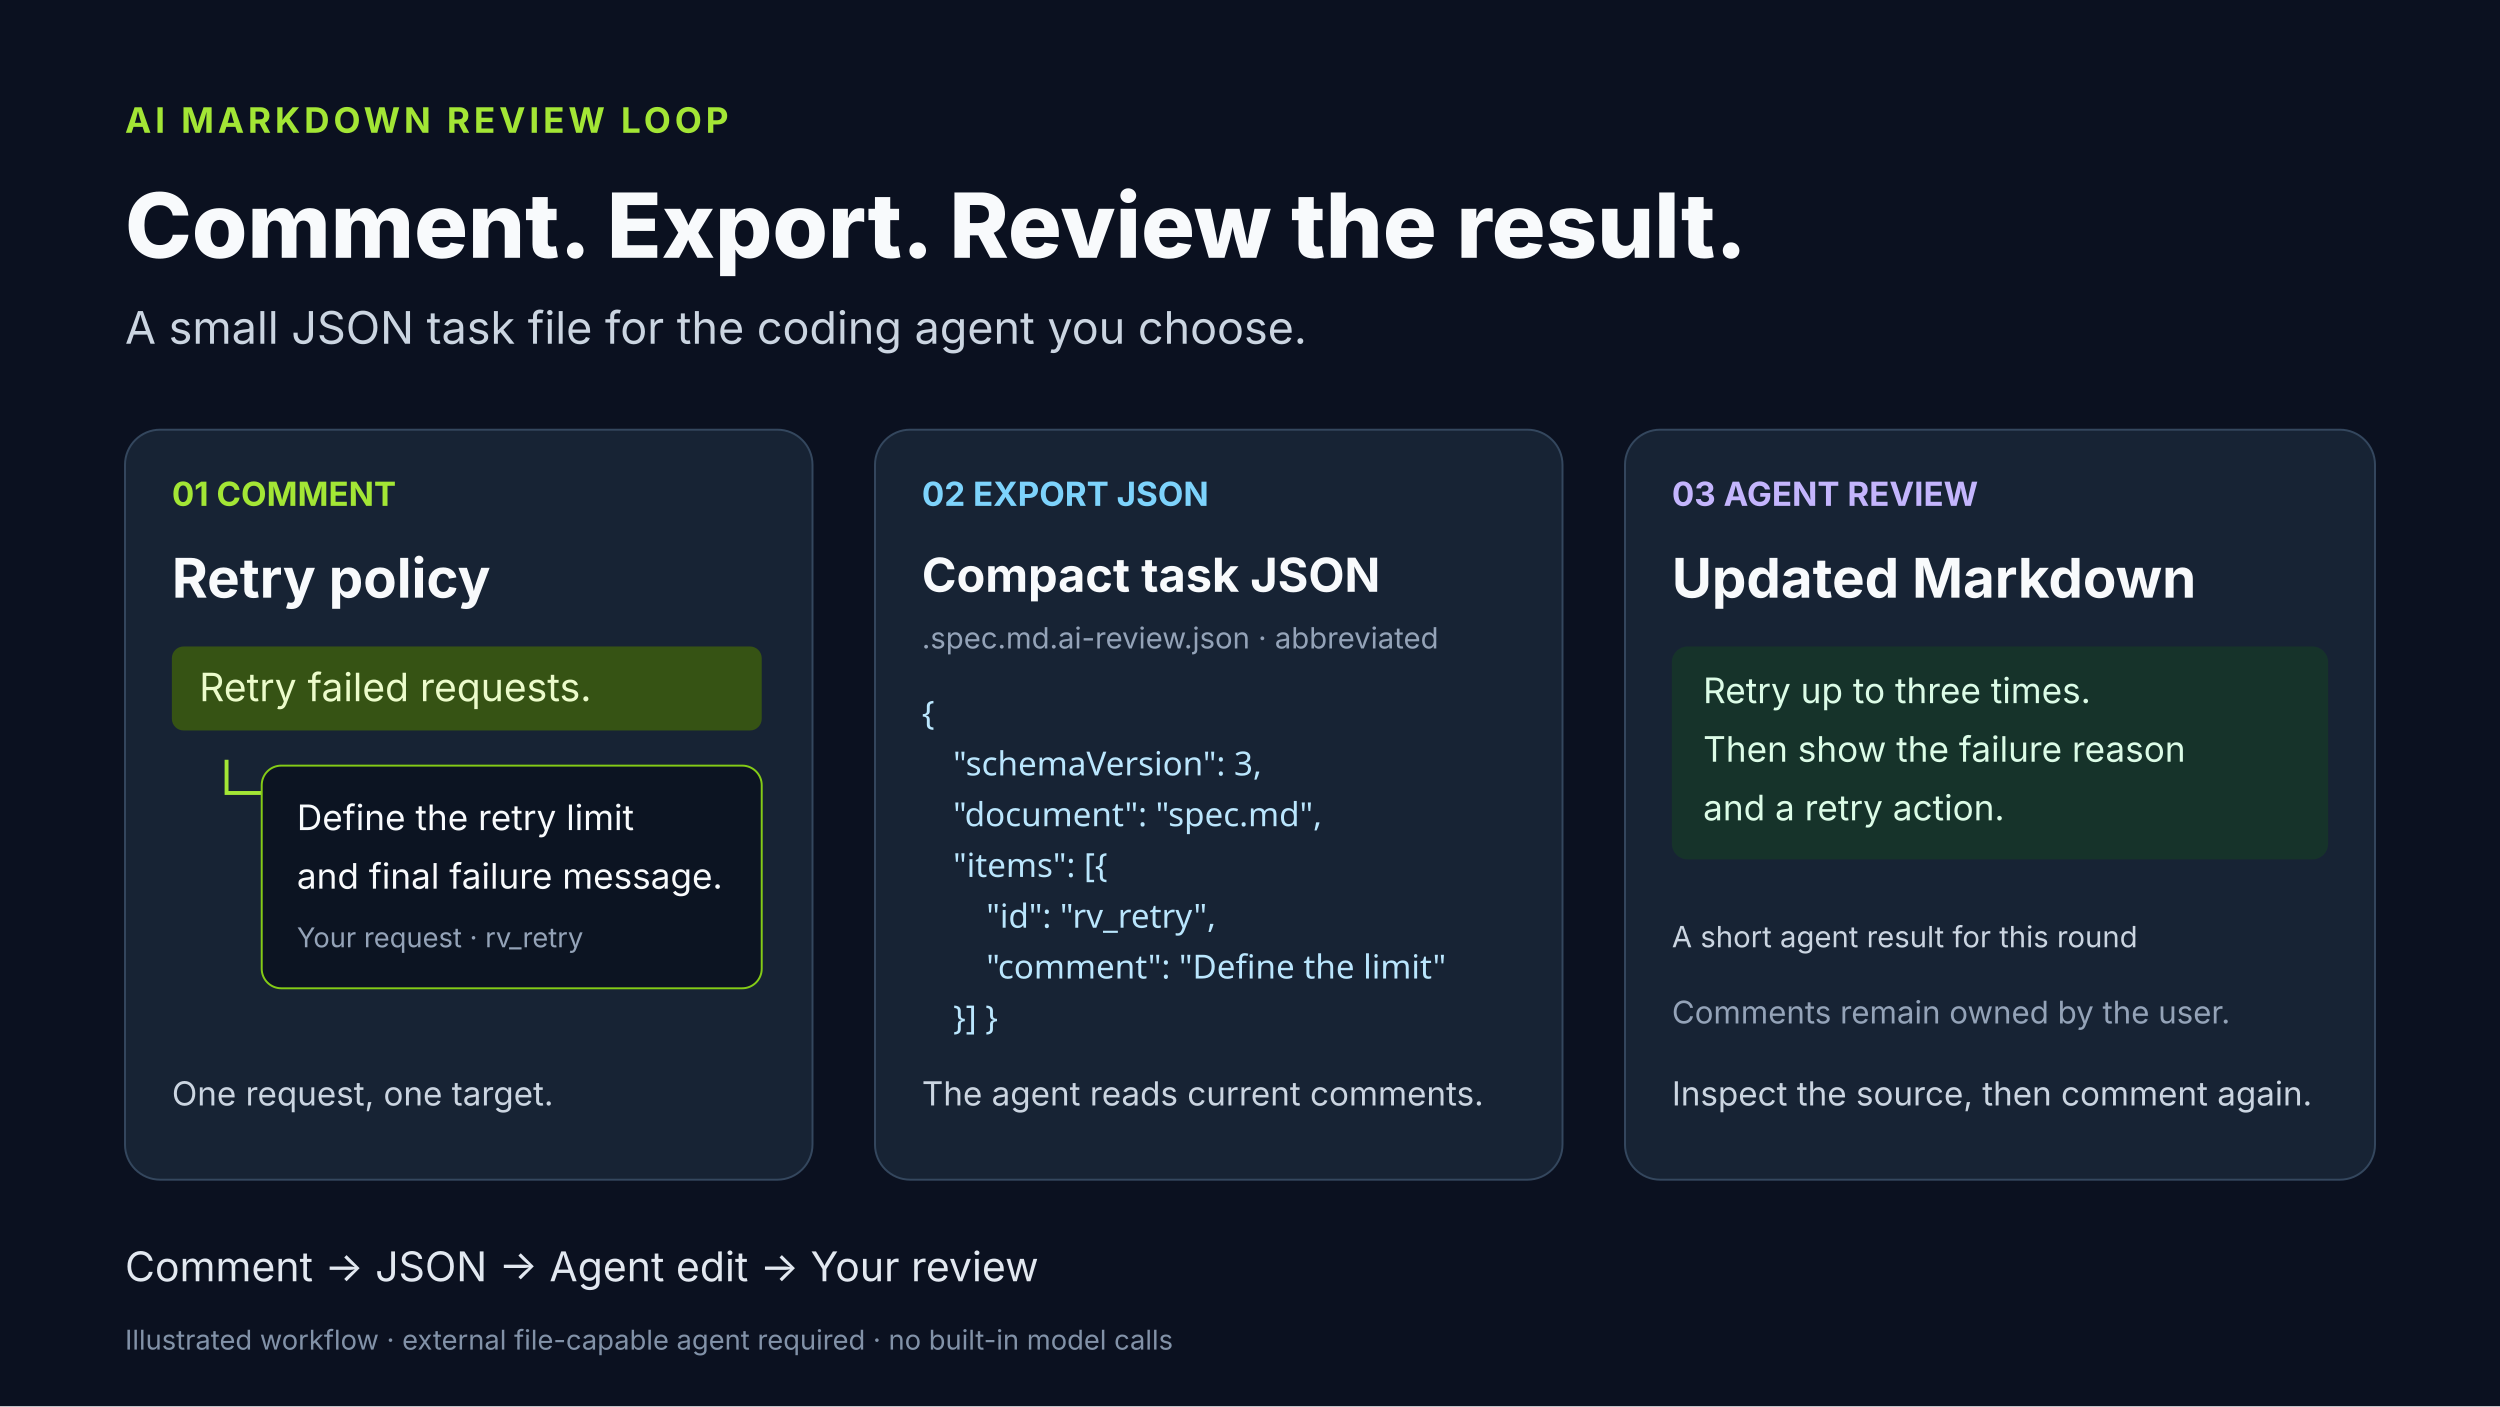
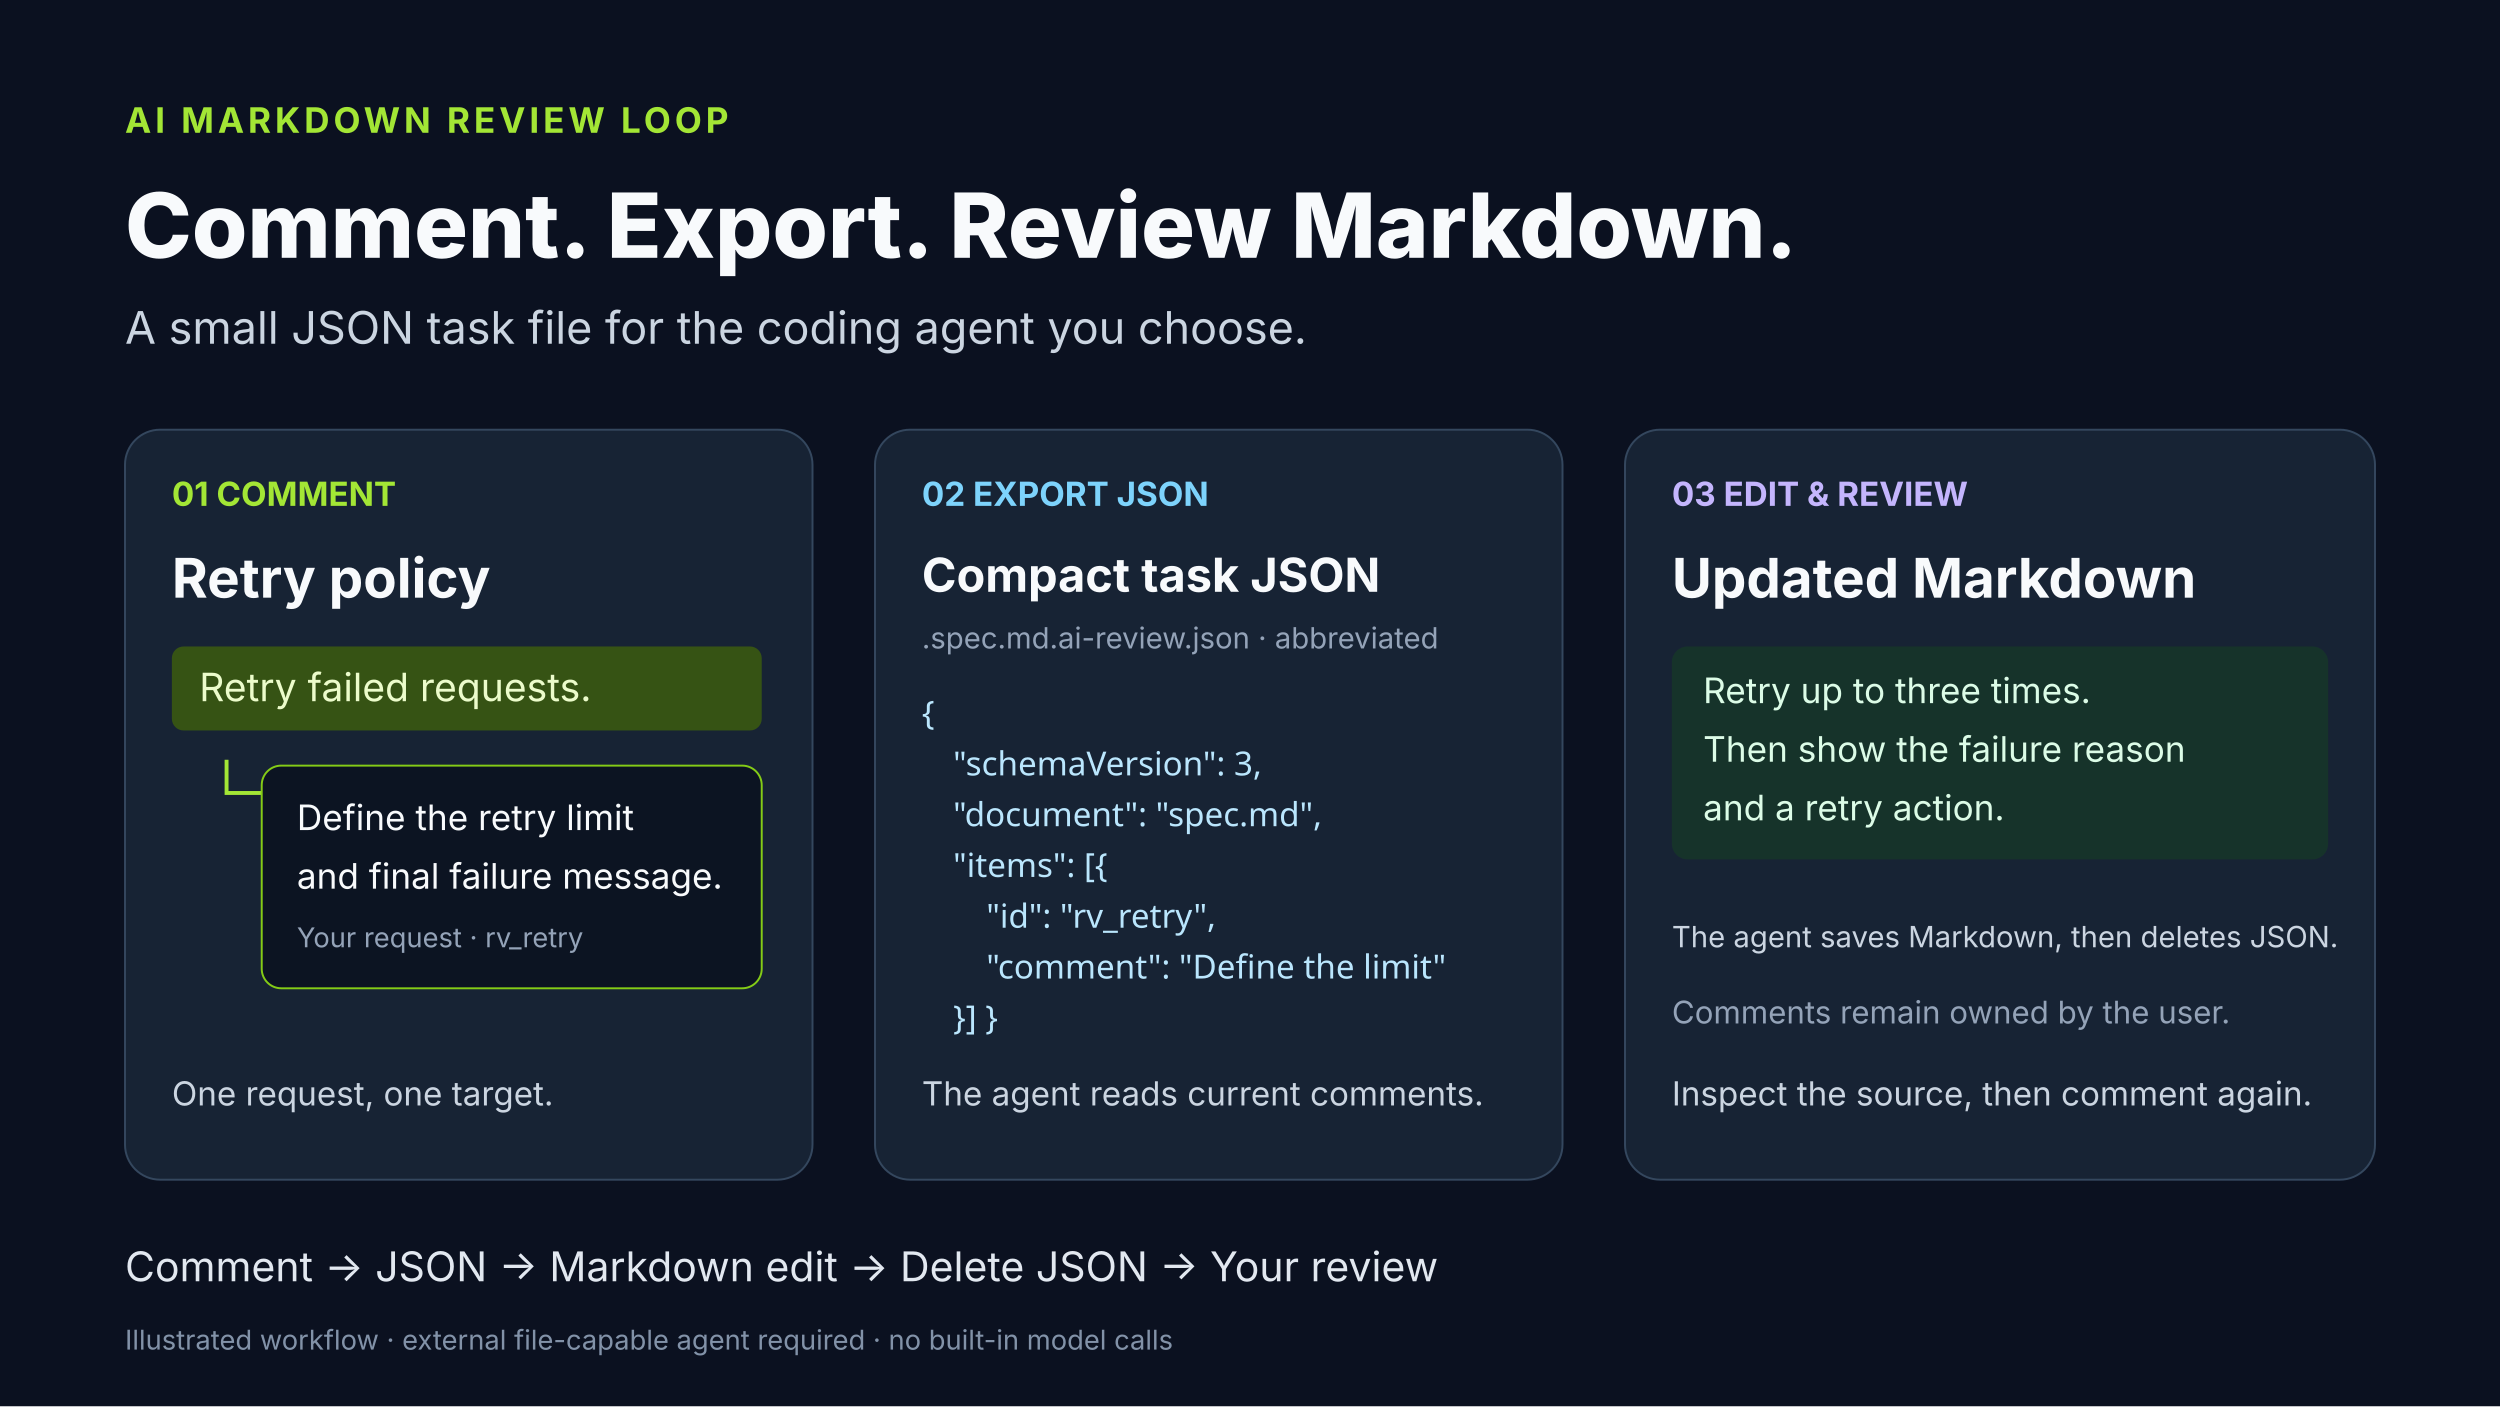
<svg xmlns="http://www.w3.org/2000/svg" width="1280" height="720" viewBox="0 0 1280 720" role="img" aria-labelledby="title desc">
  <rect width="1280" height="720" fill="#0b1120" />
  <g font-family="Inter, Arial, sans-serif">
    <text x="64" y="68" fill="#a3e635" font-size="18" font-weight="700" letter-spacing="2">AI MARKDOWN REVIEW LOOP</text>
-     <text x="64" y="132" fill="#f8fafc" font-size="46" font-weight="800">Comment. Export. Review the result.</text>
+     <text x="64" y="132" fill="#f8fafc" font-size="46" font-weight="800">Comment. Export. Review Markdown.</text>
    <text x="64" y="176" fill="#cbd5e1" font-size="23">A small JSON task file for the coding agent you choose.</text>
    <rect x="64" y="220" width="352" height="384" rx="18" fill="#172334" stroke="#34475e" />
    <text x="88" y="259" fill="#a3e635" font-size="17" font-weight="700">01  COMMENT</text>
    <text x="88" y="306" fill="#f8fafc" font-size="28" font-weight="700">Retry policy</text>
    <rect x="88" y="331" width="302" height="43" rx="6" fill="#365314" />
    <text x="102" y="359" fill="#ecfccb" font-size="20">Retry failed requests.</text>
    <path d="M116 389v17h18" fill="none" stroke="#a3e635" stroke-width="2" />
    <rect x="134" y="392" width="256" height="114" rx="10" fill="#0c1422" stroke="#84cc16" />
    <text x="152" y="425" fill="#f8fafc" font-size="18">Define the retry limit</text>
    <text x="152" y="455" fill="#f8fafc" font-size="18">and final failure message.</text>
    <text x="152" y="485" fill="#94a3b8" font-size="14">Your request · rv_retry</text>
    <text x="88" y="566" fill="#cbd5e1" font-size="17">One request, one target.</text>
    <rect x="448" y="220" width="352" height="384" rx="18" fill="#172334" stroke="#34475e" />
    <text x="472" y="259" fill="#7dd3fc" font-size="17" font-weight="700">02  EXPORT JSON</text>
    <text x="472" y="303" fill="#f8fafc" font-size="24" font-weight="700">Compact task JSON</text>
    <text x="472" y="332" fill="#94a3b8" font-size="15">.spec.md.ai-review.json · abbreviated</text>
    <g font-family="Courier-New" font-style="normal" font-size="17" fill="#bae6fd">
      <text x="472" y="371">{</text>
      <text x="488" y="397">​"schemaVersion": 3,</text>
      <text x="488" y="423">​"document": "spec.md",</text>
      <text x="488" y="449">​"items": [{</text>
      <text x="505" y="475">​"id": "rv_retry",</text>
      <text x="505" y="501">​"comment": "Define the limit"​</text>
      <text x="488" y="527">}] }</text>
    </g>
    <text x="472" y="566" fill="#cbd5e1" font-size="17">The agent reads current comments.</text>
    <rect x="832" y="220" width="384" height="384" rx="18" fill="#172334" stroke="#34475e" />
-     <text x="856" y="259" fill="#c4b5fd" font-size="17" font-weight="700">03  AGENT REVIEW</text>
+     <text x="856" y="259" fill="#c4b5fd" font-size="17" font-weight="700">03  EDIT &amp; REVIEW</text>
    <text x="856" y="306" fill="#f8fafc" font-size="28" font-weight="700">Updated Markdown</text>
    <rect x="856" y="331" width="336" height="109" rx="8" fill="#16332a" />
    <text x="872" y="360" fill="#dcfce7" font-size="18">Retry up to three times.</text>
    <text x="872" y="390" fill="#dcfce7" font-size="18">Then show the failure reason</text>
    <text x="872" y="420" fill="#dcfce7" font-size="18">and a retry action.</text>
-     <text x="856" y="485" fill="#cbd5e1" font-size="15">A short agent result for this round</text>
+     <text x="856" y="485" fill="#cbd5e1" font-size="15">The agent saves Markdown, then deletes JSON.</text>
    <text x="856" y="524" fill="#94a3b8" font-size="16">Comments remain owned by the user.</text>
    <text x="856" y="566" fill="#cbd5e1" font-size="17">Inspect the source, then comment again.</text>
-     <text x="64" y="656" fill="#e2e8f0" font-size="21">Comment → JSON → Agent edit → Your review</text>
+     <text x="64" y="656" fill="#e2e8f0" font-size="21">Comment → JSON → Markdown edit → Delete JSON → Your review</text>
    <text x="64" y="691" fill="#8292a8" font-size="14">Illustrated workflow · external file-capable agent required · no built-in model calls</text>
  </g>
</svg>
